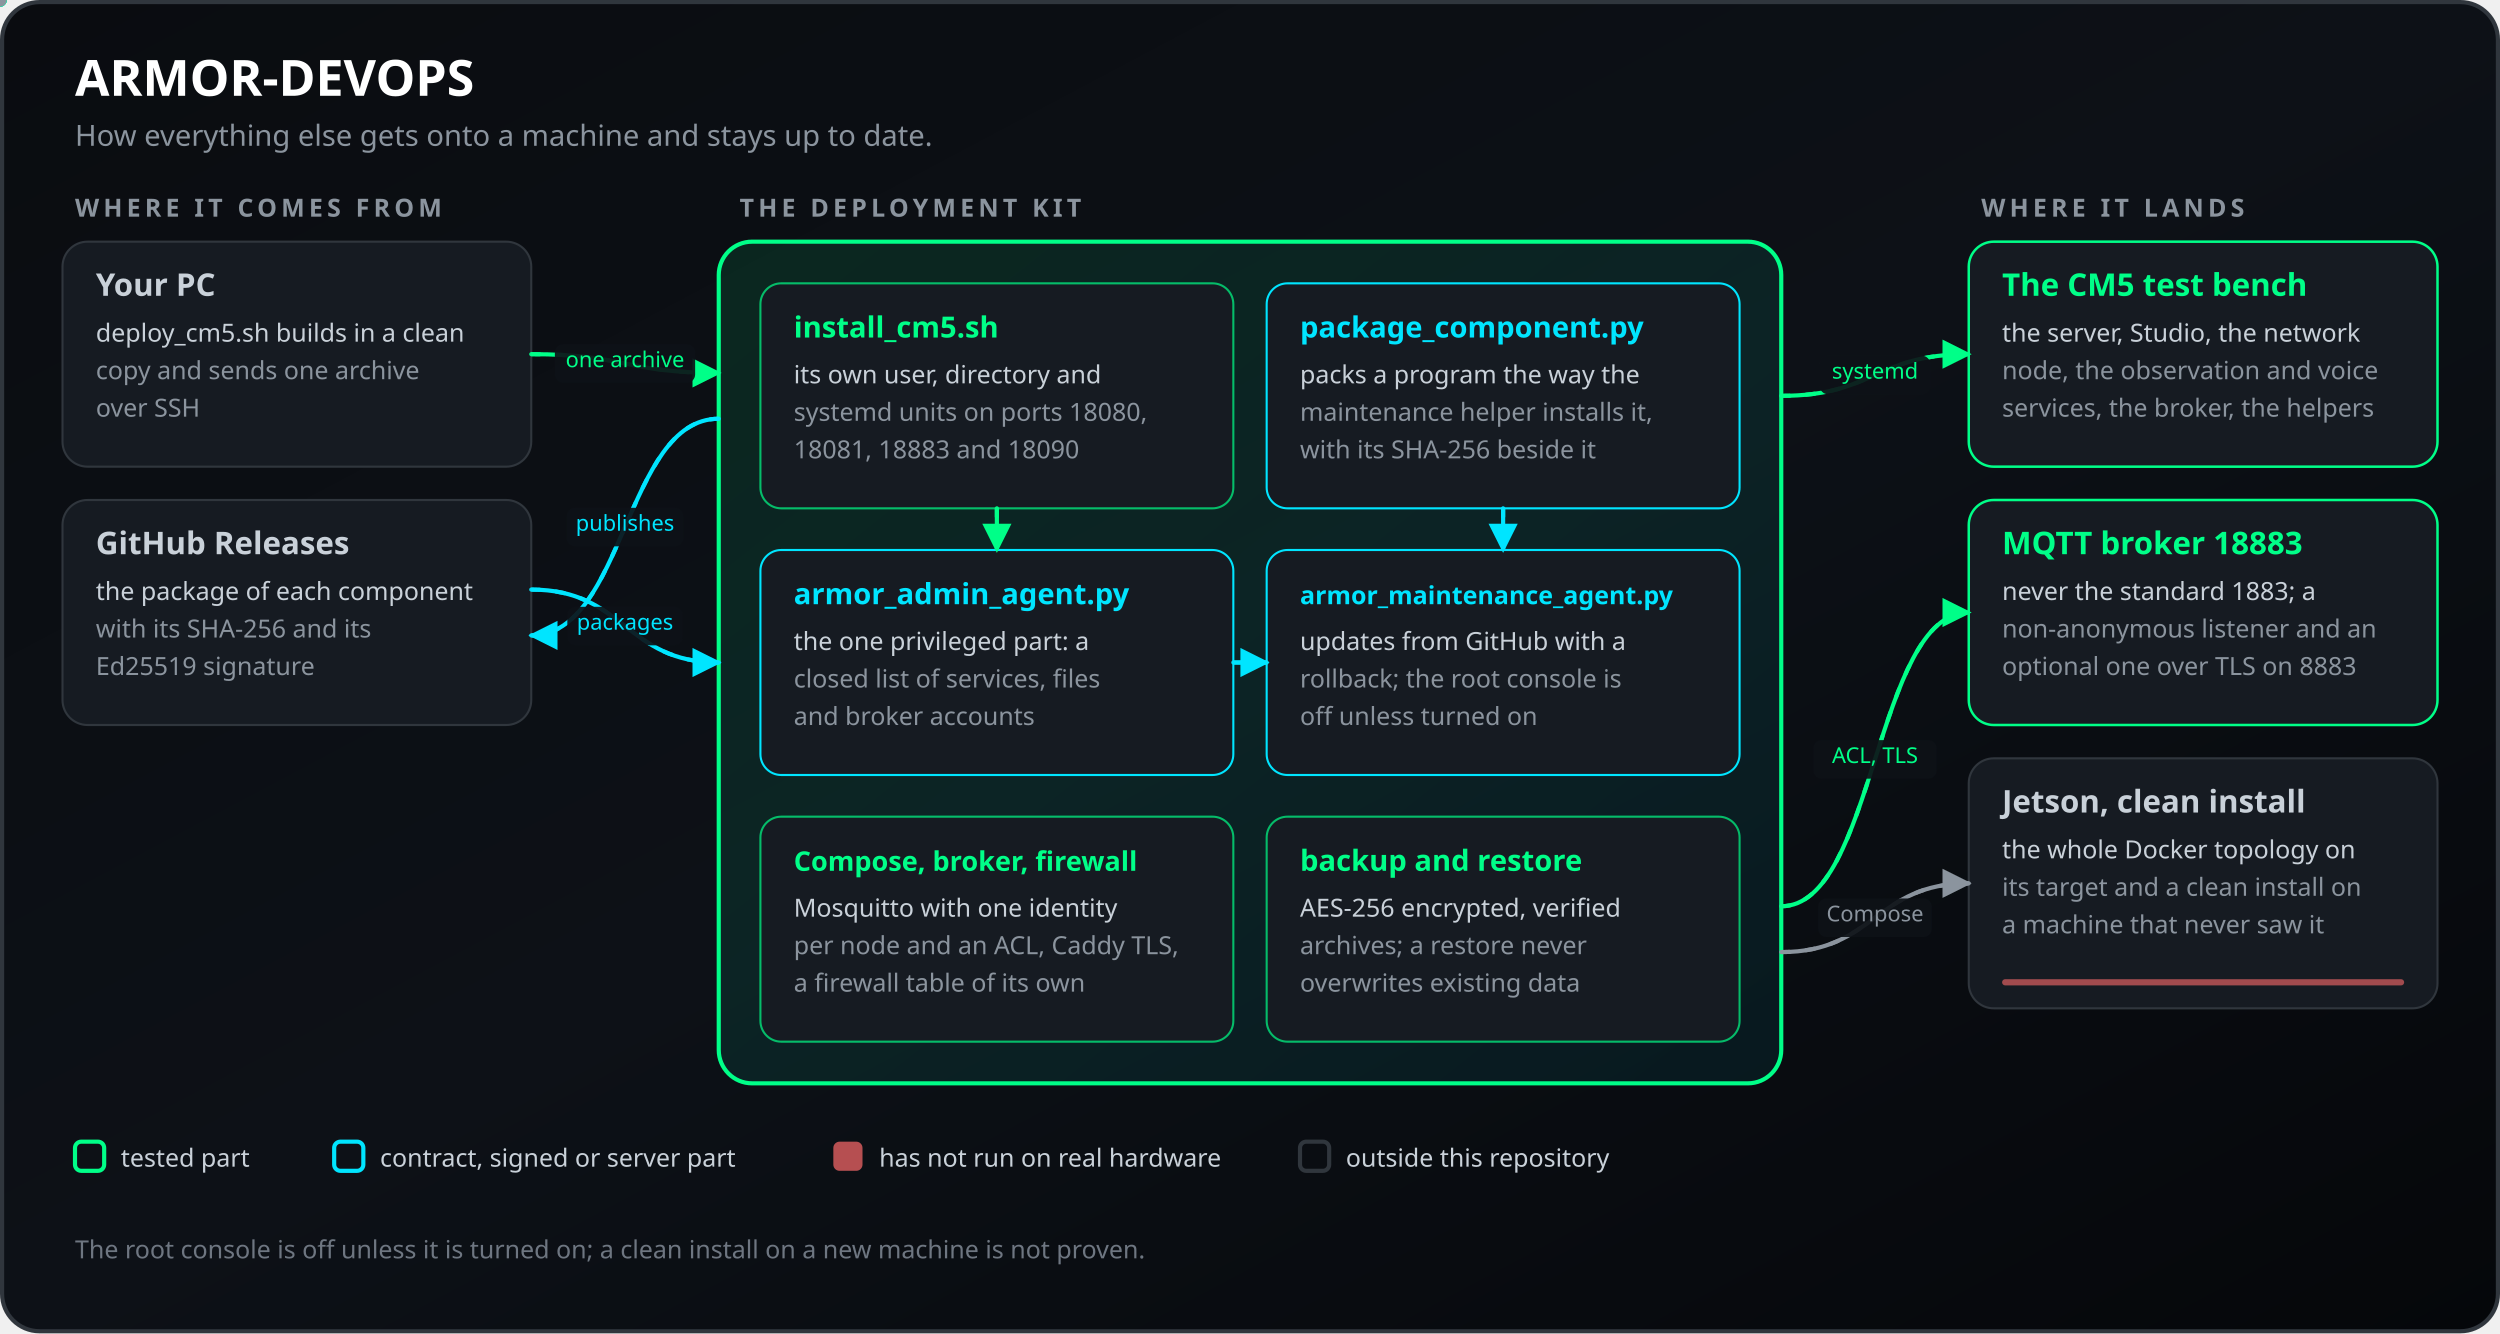
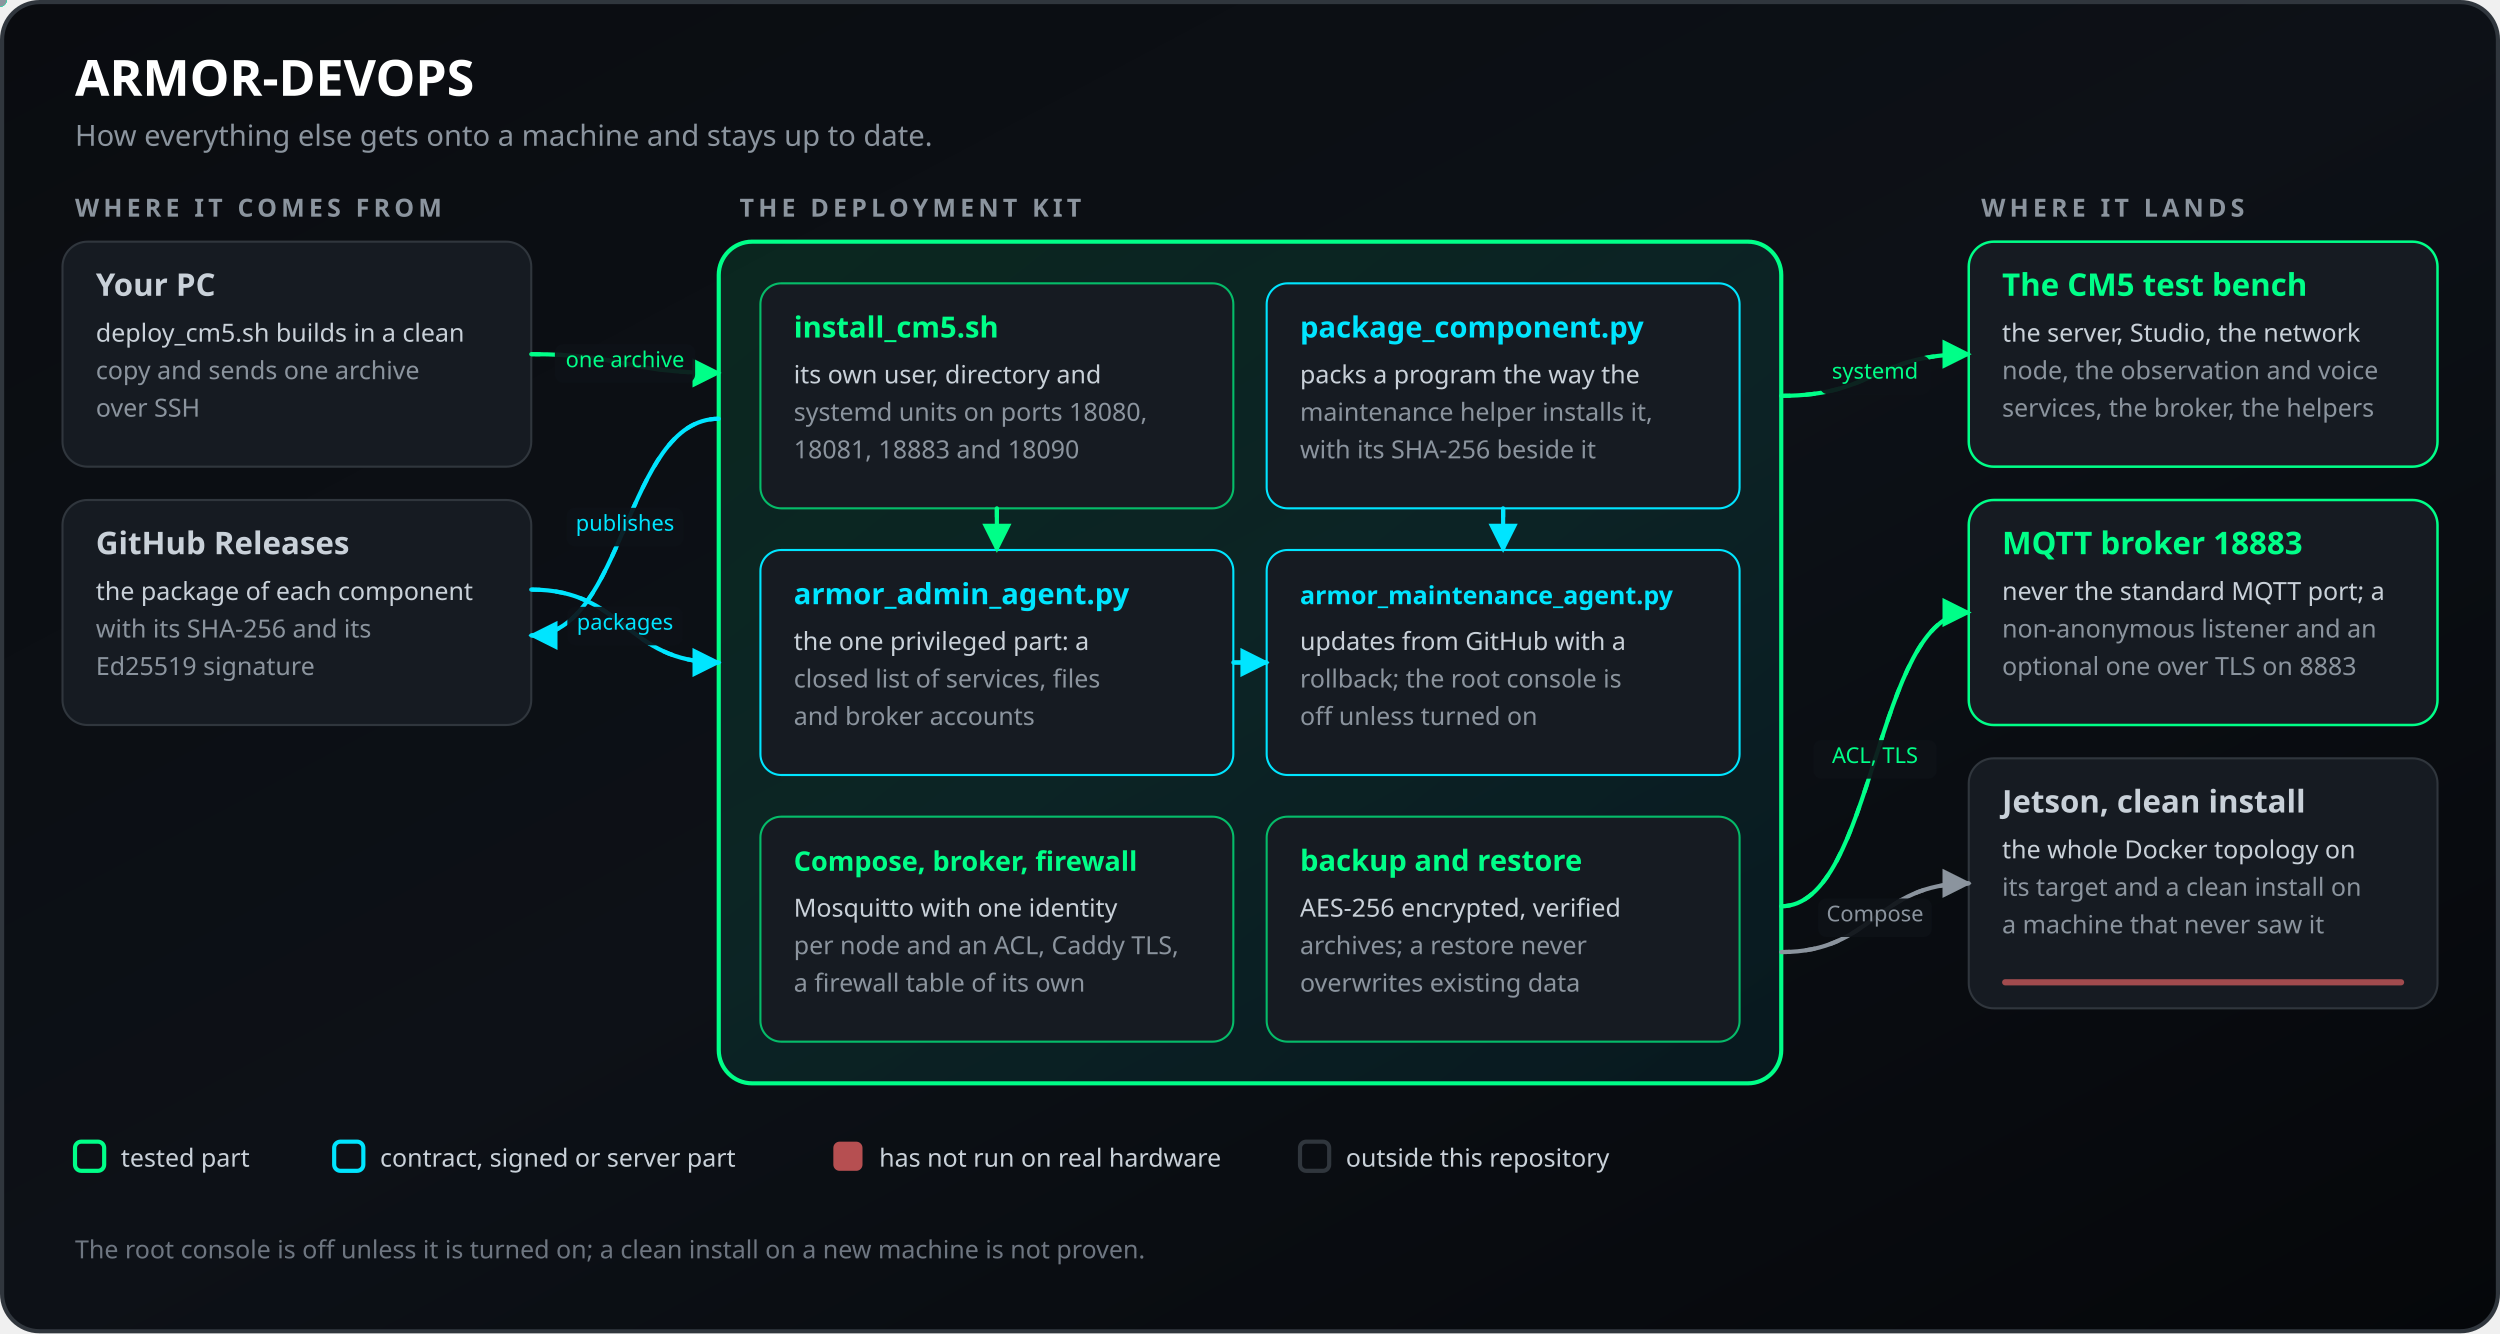
<svg xmlns="http://www.w3.org/2000/svg" viewBox="0 0 1200 640" width="1200" height="640" role="img" aria-labelledby="t d" font-family="'Segoe UI','Noto Sans','Noto Sans CJK SC','Microsoft YaHei','Yu Gothic','Helvetica Neue',Helvetica,Arial,sans-serif">
  <defs>
    <linearGradient id="bg" x1="0" y1="0" x2="1" y2="1">
      <stop offset="0" stop-color="#0A0C10" />
      <stop offset="0.5" stop-color="#0D1117" />
      <stop offset="1" stop-color="#05070A" />
    </linearGradient>
    <linearGradient id="card" x1="0" y1="0" x2="1" y2="1">
      <stop offset="0" stop-color="#121821" />
      <stop offset="1" stop-color="#0B0F15" />
    </linearGradient>
    <linearGradient id="line" x1="0" y1="0" x2="1" y2="0">
      <stop offset="0" stop-color="#00FF88" />
      <stop offset="1" stop-color="#00E5FF" />
    </linearGradient>
    <filter id="glow" x="-50%" y="-50%" width="200%" height="200%">
      <feGaussianBlur stdDeviation="3" result="b" />
      <feMerge>
        <feMergeNode in="b" />
        <feMergeNode in="SourceGraphic" />
      </feMerge>
    </filter>
    <linearGradient id="svc" x1="0" y1="0" x2="1" y2="1">
      <stop offset="0" stop-color="#00FF88" stop-opacity="0.10" />
      <stop offset="1" stop-color="#00E5FF" stop-opacity="0.06" />
    </linearGradient>
    <marker id="m00E5FF" viewBox="0 0 10 10" refX="9" refY="5" markerWidth="7" markerHeight="7" orient="auto-start-reverse">
      <path d="M0 0L10 5L0 10z" fill="#00E5FF" />
    </marker>
    <marker id="m00FF88" viewBox="0 0 10 10" refX="9" refY="5" markerWidth="7" markerHeight="7" orient="auto-start-reverse">
      <path d="M0 0L10 5L0 10z" fill="#00FF88" />
    </marker>
    <marker id="mC9D1D9" viewBox="0 0 10 10" refX="9" refY="5" markerWidth="7" markerHeight="7" orient="auto-start-reverse">
      <path d="M0 0L10 5L0 10z" fill="#C9D1D9" />
    </marker>
    <marker id="m30363D" viewBox="0 0 10 10" refX="9" refY="5" markerWidth="7" markerHeight="7" orient="auto-start-reverse">
      <path d="M0 0L10 5L0 10z" fill="#8B949E" />
    </marker>
  </defs>
  <rect x="1" y="1" width="1198" height="638" rx="18" fill="url(#bg)" stroke="#30363D" stroke-width="2" />
  <text x="36" y="46" font-family="'Segoe UI','Noto Sans','Noto Sans CJK SC','Microsoft YaHei','Yu Gothic','Helvetica Neue',Helvetica,Arial,sans-serif" font-size="24" font-weight="700" fill="#FFFFFF" text-anchor="start">ARMOR-DEVOPS</text>
  <text x="36" y="70" font-family="'Segoe UI','Noto Sans','Noto Sans CJK SC','Microsoft YaHei','Yu Gothic','Helvetica Neue',Helvetica,Arial,sans-serif" font-size="14" font-weight="400" fill="#8B949E" text-anchor="start">How everything else gets onto a machine and stays up to date.</text>
  <text x="36" y="104" font-family="'Segoe UI','Noto Sans','Noto Sans CJK SC','Microsoft YaHei','Yu Gothic','Helvetica Neue',Helvetica,Arial,sans-serif" font-size="12" font-weight="700" fill="#8B949E" text-anchor="start" letter-spacing="2">WHERE IT COMES FROM</text>
  <text x="355" y="104" font-family="'Segoe UI','Noto Sans','Noto Sans CJK SC','Microsoft YaHei','Yu Gothic','Helvetica Neue',Helvetica,Arial,sans-serif" font-size="12" font-weight="700" fill="#8B949E" text-anchor="start" letter-spacing="2">THE DEPLOYMENT KIT</text>
  <text x="951" y="104" font-family="'Segoe UI','Noto Sans','Noto Sans CJK SC','Microsoft YaHei','Yu Gothic','Helvetica Neue',Helvetica,Arial,sans-serif" font-size="12" font-weight="700" fill="#8B949E" text-anchor="start" letter-spacing="2">WHERE IT LANDS</text>
  <rect x="345" y="116" width="510" height="404" rx="16" fill="url(#svc)" stroke="#00FF88" stroke-width="2">
    <animate attributeName="stroke-opacity" values="0.55;1;0.55" dur="4s" repeatCount="indefinite" />
  </rect>
  <rect x="30" y="116" width="225" height="108" rx="12" fill="#161B22" stroke="#30363D" stroke-width="1" />
  <text x="46" y="142" font-family="'Segoe UI','Noto Sans','Noto Sans CJK SC','Microsoft YaHei','Yu Gothic','Helvetica Neue',Helvetica,Arial,sans-serif" font-size="15" font-weight="700" fill="#C9D1D9" text-anchor="start">Your PC</text>
  <text x="46" y="164" font-family="'Segoe UI','Noto Sans','Noto Sans CJK SC','Microsoft YaHei','Yu Gothic','Helvetica Neue',Helvetica,Arial,sans-serif" font-size="12" font-weight="400" fill="#C9D1D9" text-anchor="start">deploy_cm5.sh builds in a clean</text>
  <text x="46" y="182" font-family="'Segoe UI','Noto Sans','Noto Sans CJK SC','Microsoft YaHei','Yu Gothic','Helvetica Neue',Helvetica,Arial,sans-serif" font-size="12" font-weight="400" fill="#8B949E" text-anchor="start">copy and sends one archive</text>
  <text x="46" y="200" font-family="'Segoe UI','Noto Sans','Noto Sans CJK SC','Microsoft YaHei','Yu Gothic','Helvetica Neue',Helvetica,Arial,sans-serif" font-size="12" font-weight="400" fill="#8B949E" text-anchor="start">over SSH</text>
  <rect x="30" y="240" width="225" height="108" rx="12" fill="#161B22" stroke="#30363D" stroke-width="1" />
  <text x="46" y="266" font-family="'Segoe UI','Noto Sans','Noto Sans CJK SC','Microsoft YaHei','Yu Gothic','Helvetica Neue',Helvetica,Arial,sans-serif" font-size="15" font-weight="700" fill="#C9D1D9" text-anchor="start">GitHub Releases</text>
  <text x="46" y="288" font-family="'Segoe UI','Noto Sans','Noto Sans CJK SC','Microsoft YaHei','Yu Gothic','Helvetica Neue',Helvetica,Arial,sans-serif" font-size="12" font-weight="400" fill="#C9D1D9" text-anchor="start">the package of each component</text>
  <text x="46" y="306" font-family="'Segoe UI','Noto Sans','Noto Sans CJK SC','Microsoft YaHei','Yu Gothic','Helvetica Neue',Helvetica,Arial,sans-serif" font-size="12" font-weight="400" fill="#8B949E" text-anchor="start">with its SHA-256 and its</text>
  <text x="46" y="324" font-family="'Segoe UI','Noto Sans','Noto Sans CJK SC','Microsoft YaHei','Yu Gothic','Helvetica Neue',Helvetica,Arial,sans-serif" font-size="12" font-weight="400" fill="#8B949E" text-anchor="start">Ed25519 signature</text>
  <rect x="365" y="136" width="227" height="108" rx="10" fill="#161B22" stroke="#00FF88" stroke-width="1" stroke-opacity="0.7">
    <animate attributeName="stroke-opacity" values="0.45;1;0.45;0.45" keyTimes="0;0.08;0.2;1" dur="6s" begin="0s" repeatCount="indefinite" />
    <animate attributeName="stroke-width" values="1;2.4;1;1" keyTimes="0;0.08;0.2;1" dur="6s" begin="0s" repeatCount="indefinite" />
  </rect>
  <text x="381" y="162" font-family="'Segoe UI','Noto Sans','Noto Sans CJK SC','Microsoft YaHei','Yu Gothic','Helvetica Neue',Helvetica,Arial,sans-serif" font-size="14" font-weight="700" fill="#00FF88" text-anchor="start">install_cm5.sh</text>
  <text x="381" y="184" font-family="'Segoe UI','Noto Sans','Noto Sans CJK SC','Microsoft YaHei','Yu Gothic','Helvetica Neue',Helvetica,Arial,sans-serif" font-size="12" font-weight="400" fill="#C9D1D9" text-anchor="start">its own user, directory and</text>
  <text x="381" y="202" font-family="'Segoe UI','Noto Sans','Noto Sans CJK SC','Microsoft YaHei','Yu Gothic','Helvetica Neue',Helvetica,Arial,sans-serif" font-size="12" font-weight="400" fill="#8B949E" text-anchor="start">systemd units on ports 18080,</text>
  <text x="381" y="220" font-family="'Segoe UI','Noto Sans','Noto Sans CJK SC','Microsoft YaHei','Yu Gothic','Helvetica Neue',Helvetica,Arial,sans-serif" font-size="12" font-weight="400" fill="#8B949E" text-anchor="start">18081, 18883 and 18090</text>
  <rect x="608" y="136" width="227" height="108" rx="10" fill="#161B22" stroke="#00E5FF" stroke-width="1">
    <animate attributeName="stroke-opacity" values="0.45;1;0.45;0.45" keyTimes="0;0.08;0.2;1" dur="6s" begin="1s" repeatCount="indefinite" />
    <animate attributeName="stroke-width" values="1;2.4;1;1" keyTimes="0;0.08;0.2;1" dur="6s" begin="1s" repeatCount="indefinite" />
  </rect>
  <text x="624" y="162" font-family="'Segoe UI','Noto Sans','Noto Sans CJK SC','Microsoft YaHei','Yu Gothic','Helvetica Neue',Helvetica,Arial,sans-serif" font-size="14" font-weight="700" fill="#00E5FF" text-anchor="start">package_component.py</text>
  <text x="624" y="184" font-family="'Segoe UI','Noto Sans','Noto Sans CJK SC','Microsoft YaHei','Yu Gothic','Helvetica Neue',Helvetica,Arial,sans-serif" font-size="12" font-weight="400" fill="#C9D1D9" text-anchor="start">packs a program the way the</text>
  <text x="624" y="202" font-family="'Segoe UI','Noto Sans','Noto Sans CJK SC','Microsoft YaHei','Yu Gothic','Helvetica Neue',Helvetica,Arial,sans-serif" font-size="12" font-weight="400" fill="#8B949E" text-anchor="start">maintenance helper installs it,</text>
  <text x="624" y="220" font-family="'Segoe UI','Noto Sans','Noto Sans CJK SC','Microsoft YaHei','Yu Gothic','Helvetica Neue',Helvetica,Arial,sans-serif" font-size="12" font-weight="400" fill="#8B949E" text-anchor="start">with its SHA-256 beside it</text>
  <rect x="365" y="264" width="227" height="108" rx="10" fill="#161B22" stroke="#00E5FF" stroke-width="1">
    <animate attributeName="stroke-opacity" values="0.45;1;0.45;0.45" keyTimes="0;0.08;0.2;1" dur="6s" begin="2s" repeatCount="indefinite" />
    <animate attributeName="stroke-width" values="1;2.4;1;1" keyTimes="0;0.08;0.2;1" dur="6s" begin="2s" repeatCount="indefinite" />
  </rect>
  <text x="381" y="290" font-family="'Segoe UI','Noto Sans','Noto Sans CJK SC','Microsoft YaHei','Yu Gothic','Helvetica Neue',Helvetica,Arial,sans-serif" font-size="14" font-weight="700" fill="#00E5FF" text-anchor="start">armor_admin_agent.py</text>
  <text x="381" y="312" font-family="'Segoe UI','Noto Sans','Noto Sans CJK SC','Microsoft YaHei','Yu Gothic','Helvetica Neue',Helvetica,Arial,sans-serif" font-size="12" font-weight="400" fill="#C9D1D9" text-anchor="start">the one privileged part: a</text>
  <text x="381" y="330" font-family="'Segoe UI','Noto Sans','Noto Sans CJK SC','Microsoft YaHei','Yu Gothic','Helvetica Neue',Helvetica,Arial,sans-serif" font-size="12" font-weight="400" fill="#8B949E" text-anchor="start">closed list of services, files</text>
  <text x="381" y="348" font-family="'Segoe UI','Noto Sans','Noto Sans CJK SC','Microsoft YaHei','Yu Gothic','Helvetica Neue',Helvetica,Arial,sans-serif" font-size="12" font-weight="400" fill="#8B949E" text-anchor="start">and broker accounts</text>
  <rect x="608" y="264" width="227" height="108" rx="10" fill="#161B22" stroke="#00E5FF" stroke-width="1">
    <animate attributeName="stroke-opacity" values="0.45;1;0.45;0.45" keyTimes="0;0.08;0.2;1" dur="6s" begin="3s" repeatCount="indefinite" />
    <animate attributeName="stroke-width" values="1;2.4;1;1" keyTimes="0;0.08;0.2;1" dur="6s" begin="3s" repeatCount="indefinite" />
  </rect>
  <text x="624" y="290" font-family="'Segoe UI','Noto Sans','Noto Sans CJK SC','Microsoft YaHei','Yu Gothic','Helvetica Neue',Helvetica,Arial,sans-serif" font-size="12" font-weight="700" fill="#00E5FF" text-anchor="start">armor_maintenance_agent.py</text>
  <text x="624" y="312" font-family="'Segoe UI','Noto Sans','Noto Sans CJK SC','Microsoft YaHei','Yu Gothic','Helvetica Neue',Helvetica,Arial,sans-serif" font-size="12" font-weight="400" fill="#C9D1D9" text-anchor="start">updates from GitHub with a</text>
  <text x="624" y="330" font-family="'Segoe UI','Noto Sans','Noto Sans CJK SC','Microsoft YaHei','Yu Gothic','Helvetica Neue',Helvetica,Arial,sans-serif" font-size="12" font-weight="400" fill="#8B949E" text-anchor="start">rollback; the root console is</text>
  <text x="624" y="348" font-family="'Segoe UI','Noto Sans','Noto Sans CJK SC','Microsoft YaHei','Yu Gothic','Helvetica Neue',Helvetica,Arial,sans-serif" font-size="12" font-weight="400" fill="#8B949E" text-anchor="start">off unless turned on</text>
  <rect x="365" y="392" width="227" height="108" rx="10" fill="#161B22" stroke="#00FF88" stroke-width="1" stroke-opacity="0.7">
    <animate attributeName="stroke-opacity" values="0.45;1;0.45;0.45" keyTimes="0;0.08;0.2;1" dur="6s" begin="4s" repeatCount="indefinite" />
    <animate attributeName="stroke-width" values="1;2.4;1;1" keyTimes="0;0.08;0.2;1" dur="6s" begin="4s" repeatCount="indefinite" />
  </rect>
  <text x="381" y="418" font-family="'Segoe UI','Noto Sans','Noto Sans CJK SC','Microsoft YaHei','Yu Gothic','Helvetica Neue',Helvetica,Arial,sans-serif" font-size="13" font-weight="700" fill="#00FF88" text-anchor="start">Compose, broker, firewall</text>
  <text x="381" y="440" font-family="'Segoe UI','Noto Sans','Noto Sans CJK SC','Microsoft YaHei','Yu Gothic','Helvetica Neue',Helvetica,Arial,sans-serif" font-size="12" font-weight="400" fill="#C9D1D9" text-anchor="start">Mosquitto with one identity</text>
  <text x="381" y="458" font-family="'Segoe UI','Noto Sans','Noto Sans CJK SC','Microsoft YaHei','Yu Gothic','Helvetica Neue',Helvetica,Arial,sans-serif" font-size="12" font-weight="400" fill="#8B949E" text-anchor="start">per node and an ACL, Caddy TLS,</text>
  <text x="381" y="476" font-family="'Segoe UI','Noto Sans','Noto Sans CJK SC','Microsoft YaHei','Yu Gothic','Helvetica Neue',Helvetica,Arial,sans-serif" font-size="12" font-weight="400" fill="#8B949E" text-anchor="start">a firewall table of its own</text>
  <rect x="608" y="392" width="227" height="108" rx="10" fill="#161B22" stroke="#00FF88" stroke-width="1" stroke-opacity="0.7">
    <animate attributeName="stroke-opacity" values="0.45;1;0.45;0.45" keyTimes="0;0.08;0.2;1" dur="6s" begin="5s" repeatCount="indefinite" />
    <animate attributeName="stroke-width" values="1;2.4;1;1" keyTimes="0;0.08;0.2;1" dur="6s" begin="5s" repeatCount="indefinite" />
  </rect>
  <text x="624" y="418" font-family="'Segoe UI','Noto Sans','Noto Sans CJK SC','Microsoft YaHei','Yu Gothic','Helvetica Neue',Helvetica,Arial,sans-serif" font-size="14" font-weight="700" fill="#00FF88" text-anchor="start">backup and restore</text>
  <text x="624" y="440" font-family="'Segoe UI','Noto Sans','Noto Sans CJK SC','Microsoft YaHei','Yu Gothic','Helvetica Neue',Helvetica,Arial,sans-serif" font-size="12" font-weight="400" fill="#C9D1D9" text-anchor="start">AES-256 encrypted, verified</text>
  <text x="624" y="458" font-family="'Segoe UI','Noto Sans','Noto Sans CJK SC','Microsoft YaHei','Yu Gothic','Helvetica Neue',Helvetica,Arial,sans-serif" font-size="12" font-weight="400" fill="#8B949E" text-anchor="start">archives; a restore never</text>
  <text x="624" y="476" font-family="'Segoe UI','Noto Sans','Noto Sans CJK SC','Microsoft YaHei','Yu Gothic','Helvetica Neue',Helvetica,Arial,sans-serif" font-size="12" font-weight="400" fill="#8B949E" text-anchor="start">overwrites existing data</text>
  <rect x="945" y="116" width="225" height="108" rx="12" fill="#161B22" stroke="#00FF88" stroke-width="1.2" />
  <text x="961" y="142" font-family="'Segoe UI','Noto Sans','Noto Sans CJK SC','Microsoft YaHei','Yu Gothic','Helvetica Neue',Helvetica,Arial,sans-serif" font-size="15" font-weight="700" fill="#00FF88" text-anchor="start">The CM5 test bench</text>
  <text x="961" y="164" font-family="'Segoe UI','Noto Sans','Noto Sans CJK SC','Microsoft YaHei','Yu Gothic','Helvetica Neue',Helvetica,Arial,sans-serif" font-size="12" font-weight="400" fill="#C9D1D9" text-anchor="start">the server, Studio, the network</text>
  <text x="961" y="182" font-family="'Segoe UI','Noto Sans','Noto Sans CJK SC','Microsoft YaHei','Yu Gothic','Helvetica Neue',Helvetica,Arial,sans-serif" font-size="12" font-weight="400" fill="#8B949E" text-anchor="start">node, the observation and voice</text>
  <text x="961" y="200" font-family="'Segoe UI','Noto Sans','Noto Sans CJK SC','Microsoft YaHei','Yu Gothic','Helvetica Neue',Helvetica,Arial,sans-serif" font-size="12" font-weight="400" fill="#8B949E" text-anchor="start">services, the broker, the helpers</text>
  <rect x="945" y="240" width="225" height="108" rx="12" fill="#161B22" stroke="#00FF88" stroke-width="1.2" />
  <text x="961" y="266" font-family="'Segoe UI','Noto Sans','Noto Sans CJK SC','Microsoft YaHei','Yu Gothic','Helvetica Neue',Helvetica,Arial,sans-serif" font-size="15" font-weight="700" fill="#00FF88" text-anchor="start">MQTT broker 18883</text>
-   <text x="961" y="288" font-family="'Segoe UI','Noto Sans','Noto Sans CJK SC','Microsoft YaHei','Yu Gothic','Helvetica Neue',Helvetica,Arial,sans-serif" font-size="12" font-weight="400" fill="#C9D1D9" text-anchor="start">never the standard 1883; a</text>
+   <text x="961" y="288" font-family="'Segoe UI','Noto Sans','Noto Sans CJK SC','Microsoft YaHei','Yu Gothic','Helvetica Neue',Helvetica,Arial,sans-serif" font-size="12" font-weight="400" fill="#C9D1D9" text-anchor="start">never the standard MQTT port; a</text>
  <text x="961" y="306" font-family="'Segoe UI','Noto Sans','Noto Sans CJK SC','Microsoft YaHei','Yu Gothic','Helvetica Neue',Helvetica,Arial,sans-serif" font-size="12" font-weight="400" fill="#8B949E" text-anchor="start">non-anonymous listener and an</text>
  <text x="961" y="324" font-family="'Segoe UI','Noto Sans','Noto Sans CJK SC','Microsoft YaHei','Yu Gothic','Helvetica Neue',Helvetica,Arial,sans-serif" font-size="12" font-weight="400" fill="#8B949E" text-anchor="start">optional one over TLS on 8883</text>
  <rect x="945" y="364" width="225" height="120" rx="12" fill="#161B22" stroke="#30363D" stroke-width="1" />
  <text x="961" y="390" font-family="'Segoe UI','Noto Sans','Noto Sans CJK SC','Microsoft YaHei','Yu Gothic','Helvetica Neue',Helvetica,Arial,sans-serif" font-size="15" font-weight="700" fill="#C9D1D9" text-anchor="start">Jetson, clean install</text>
  <text x="961" y="412" font-family="'Segoe UI','Noto Sans','Noto Sans CJK SC','Microsoft YaHei','Yu Gothic','Helvetica Neue',Helvetica,Arial,sans-serif" font-size="12" font-weight="400" fill="#C9D1D9" text-anchor="start">the whole Docker topology on</text>
  <text x="961" y="430" font-family="'Segoe UI','Noto Sans','Noto Sans CJK SC','Microsoft YaHei','Yu Gothic','Helvetica Neue',Helvetica,Arial,sans-serif" font-size="12" font-weight="400" fill="#8B949E" text-anchor="start">its target and a clean install on</text>
  <text x="961" y="448" font-family="'Segoe UI','Noto Sans','Noto Sans CJK SC','Microsoft YaHei','Yu Gothic','Helvetica Neue',Helvetica,Arial,sans-serif" font-size="12" font-weight="400" fill="#8B949E" text-anchor="start">a machine that never saw it</text>
  <rect x="961" y="470" width="193" height="3" rx="1.5" fill="#FF6B6B" opacity="0.6">
    <animate attributeName="opacity" values="0.25;0.85;0.25" dur="2.8s" repeatCount="indefinite" />
  </rect>
  <path id="p0" d="M255 170 C300 170 300 179 345 179" stroke="#00FF88" stroke-width="2" fill="none" marker-end="url(#m00FF88)" />
  <path d="M255 170 C300 170 300 179 345 179" stroke="#00FF88" stroke-width="2" fill="none" stroke-linecap="round" stroke-dasharray="4 8" opacity="0.95">
    <animate attributeName="stroke-dashoffset" from="0" to="-24" dur="1.2s" repeatCount="indefinite" />
  </path>
  <circle r="3.2" fill="#00FF88">
    <animateMotion dur="1.8s" begin="0.00s" repeatCount="indefinite">
      <mpath href="#p0" />
    </animateMotion>
    <animate attributeName="opacity" values="0;1;1;0" keyTimes="0;0.15;0.85;1" dur="1.8s" begin="0.00s" repeatCount="indefinite" />
  </circle>
  <path id="p1" d="M255 283 C300 283 300 318 345 318" stroke="#00E5FF" stroke-width="2" fill="none" marker-end="url(#m00E5FF)" />
  <path d="M255 283 C300 283 300 318 345 318" stroke="#00E5FF" stroke-width="2" fill="none" stroke-linecap="round" stroke-dasharray="4 8" opacity="0.95">
    <animate attributeName="stroke-dashoffset" from="0" to="-24" dur="1.2s" repeatCount="indefinite" />
  </path>
  <circle r="3.2" fill="#00E5FF">
    <animateMotion dur="1.8s" begin="0.35s" repeatCount="indefinite">
      <mpath href="#p1" />
    </animateMotion>
    <animate attributeName="opacity" values="0;1;1;0" keyTimes="0;0.15;0.85;1" dur="1.8s" begin="0.35s" repeatCount="indefinite" />
  </circle>
  <path id="p2" d="M345 201 C300 201 300 305 255 305" stroke="#00E5FF" stroke-width="2" fill="none" marker-end="url(#m00E5FF)" />
  <path d="M345 201 C300 201 300 305 255 305" stroke="#00E5FF" stroke-width="2" fill="none" stroke-linecap="round" stroke-dasharray="4 8" opacity="0.95">
    <animate attributeName="stroke-dashoffset" from="0" to="-24" dur="1.2s" repeatCount="indefinite" />
  </path>
  <circle r="3.2" fill="#00E5FF">
    <animateMotion dur="1.8s" begin="0.70s" repeatCount="indefinite">
      <mpath href="#p2" />
    </animateMotion>
    <animate attributeName="opacity" values="0;1;1;0" keyTimes="0;0.15;0.85;1" dur="1.8s" begin="0.70s" repeatCount="indefinite" />
  </circle>
  <path id="p3" d="M478.5 244 V264" stroke="#00FF88" stroke-width="2" fill="none" marker-end="url(#m00FF88)" />
  <path d="M478.5 244 V264" stroke="#00FF88" stroke-width="2" fill="none" stroke-linecap="round" stroke-dasharray="4 8" opacity="0.95">
    <animate attributeName="stroke-dashoffset" from="0" to="-24" dur="1.2s" repeatCount="indefinite" />
  </path>
  <circle r="3.2" fill="#00FF88">
    <animateMotion dur="1.8s" begin="1.05s" repeatCount="indefinite">
      <mpath href="#p3" />
    </animateMotion>
    <animate attributeName="opacity" values="0;1;1;0" keyTimes="0;0.15;0.85;1" dur="1.8s" begin="1.05s" repeatCount="indefinite" />
  </circle>
  <path id="p4" d="M721.5 244 V264" stroke="#00E5FF" stroke-width="2" fill="none" marker-end="url(#m00E5FF)" />
  <path d="M721.5 244 V264" stroke="#00E5FF" stroke-width="2" fill="none" stroke-linecap="round" stroke-dasharray="4 8" opacity="0.95">
    <animate attributeName="stroke-dashoffset" from="0" to="-24" dur="1.2s" repeatCount="indefinite" />
  </path>
  <circle r="3.2" fill="#00E5FF">
    <animateMotion dur="1.8s" begin="1.40s" repeatCount="indefinite">
      <mpath href="#p4" />
    </animateMotion>
    <animate attributeName="opacity" values="0;1;1;0" keyTimes="0;0.15;0.85;1" dur="1.8s" begin="1.40s" repeatCount="indefinite" />
  </circle>
  <path id="p5" d="M592 318 H608" stroke="#00E5FF" stroke-width="2" fill="none" marker-end="url(#m00E5FF)" />
  <path d="M592 318 H608" stroke="#00E5FF" stroke-width="2" fill="none" stroke-linecap="round" stroke-dasharray="4 8" opacity="0.95">
    <animate attributeName="stroke-dashoffset" from="0" to="-24" dur="1.2s" repeatCount="indefinite" />
  </path>
  <circle r="3.2" fill="#00E5FF">
    <animateMotion dur="1.8s" begin="1.75s" repeatCount="indefinite">
      <mpath href="#p5" />
    </animateMotion>
    <animate attributeName="opacity" values="0;1;1;0" keyTimes="0;0.15;0.85;1" dur="1.8s" begin="1.75s" repeatCount="indefinite" />
  </circle>
  <path id="p6" d="M855 190 C900 190 900 170 945 170" stroke="#00FF88" stroke-width="2" fill="none" marker-end="url(#m00FF88)" />
  <path d="M855 190 C900 190 900 170 945 170" stroke="#00FF88" stroke-width="2" fill="none" stroke-linecap="round" stroke-dasharray="4 8" opacity="0.95">
    <animate attributeName="stroke-dashoffset" from="0" to="-24" dur="1.2s" repeatCount="indefinite" />
  </path>
  <circle r="3.2" fill="#00FF88">
    <animateMotion dur="1.8s" begin="2.10s" repeatCount="indefinite">
      <mpath href="#p6" />
    </animateMotion>
    <animate attributeName="opacity" values="0;1;1;0" keyTimes="0;0.15;0.85;1" dur="1.8s" begin="2.10s" repeatCount="indefinite" />
  </circle>
  <path id="p7" d="M855 435 C900 435 900 294 945 294" stroke="#00FF88" stroke-width="2" fill="none" marker-end="url(#m00FF88)" />
  <path d="M855 435 C900 435 900 294 945 294" stroke="#00FF88" stroke-width="2" fill="none" stroke-linecap="round" stroke-dasharray="4 8" opacity="0.95">
    <animate attributeName="stroke-dashoffset" from="0" to="-24" dur="1.2s" repeatCount="indefinite" />
  </path>
  <circle r="3.2" fill="#00FF88">
    <animateMotion dur="1.8s" begin="2.45s" repeatCount="indefinite">
      <mpath href="#p7" />
    </animateMotion>
    <animate attributeName="opacity" values="0;1;1;0" keyTimes="0;0.15;0.85;1" dur="1.8s" begin="2.45s" repeatCount="indefinite" />
  </circle>
  <path id="p8" d="M855 457 C900 457 900 424 945 424" stroke="#8B949E" stroke-width="2" fill="none" marker-end="url(#m30363D)" />
  <path d="M855 457 C900 457 900 424 945 424" stroke="#8B949E" stroke-width="2" fill="none" stroke-linecap="round" stroke-dasharray="4 8" opacity="0.95">
    <animate attributeName="stroke-dashoffset" from="0" to="-24" dur="1.2s" repeatCount="indefinite" />
  </path>
  <circle r="3.2" fill="#8B949E">
    <animateMotion dur="1.8s" begin="2.80s" repeatCount="indefinite">
      <mpath href="#p8" />
    </animateMotion>
    <animate attributeName="opacity" values="0;1;1;0" keyTimes="0;0.15;0.85;1" dur="1.8s" begin="2.80s" repeatCount="indefinite" />
  </circle>
  <rect x="266.335" y="165.25" width="67.33" height="18.5" rx="4" fill="#0D1117" opacity="0.92" />
  <text x="300" y="176.25" font-family="'Segoe UI','Noto Sans','Noto Sans CJK SC','Microsoft YaHei','Yu Gothic','Helvetica Neue',Helvetica,Arial,sans-serif" font-size="10.5" font-weight="400" fill="#00FF88" text-anchor="middle">one archive</text>
  <rect x="272.32" y="291.25" width="55.36" height="18.5" rx="4" fill="#0D1117" opacity="0.92" />
  <text x="300" y="302.25" font-family="'Segoe UI','Noto Sans','Noto Sans CJK SC','Microsoft YaHei','Yu Gothic','Helvetica Neue',Helvetica,Arial,sans-serif" font-size="10.5" font-weight="400" fill="#00E5FF" text-anchor="middle">packages</text>
  <rect x="272.005" y="243.75" width="55.99" height="18.5" rx="4" fill="#0D1117" opacity="0.92" />
  <text x="300" y="254.75" font-family="'Segoe UI','Noto Sans','Noto Sans CJK SC','Microsoft YaHei','Yu Gothic','Helvetica Neue',Helvetica,Arial,sans-serif" font-size="10.5" font-weight="400" fill="#00E5FF" text-anchor="middle">publishes</text>
  <rect x="873.475" y="170.75" width="53.05" height="18.5" rx="4" fill="#0D1117" opacity="0.92" />
  <text x="900" y="181.75" font-family="'Segoe UI','Noto Sans','Noto Sans CJK SC','Microsoft YaHei','Yu Gothic','Helvetica Neue',Helvetica,Arial,sans-serif" font-size="10.5" font-weight="400" fill="#00FF88" text-anchor="middle">systemd</text>
  <rect x="870.43" y="355.25" width="59.14" height="18.5" rx="4" fill="#0D1117" opacity="0.92" />
  <text x="900" y="366.25" font-family="'Segoe UI','Noto Sans','Noto Sans CJK SC','Microsoft YaHei','Yu Gothic','Helvetica Neue',Helvetica,Arial,sans-serif" font-size="10.5" font-weight="400" fill="#00FF88" text-anchor="middle">ACL, TLS</text>
  <rect x="872.74" y="431.25" width="54.52" height="18.5" rx="4" fill="#0D1117" opacity="0.92" />
  <text x="900" y="442.25" font-family="'Segoe UI','Noto Sans','Noto Sans CJK SC','Microsoft YaHei','Yu Gothic','Helvetica Neue',Helvetica,Arial,sans-serif" font-size="10.5" font-weight="400" fill="#8B949E" text-anchor="middle">Compose</text>
  <rect x="36" y="548" width="14" height="14" rx="3" fill="none" stroke="#00FF88" stroke-width="2" />
  <text x="58" y="560" font-family="'Segoe UI','Noto Sans','Noto Sans CJK SC','Microsoft YaHei','Yu Gothic','Helvetica Neue',Helvetica,Arial,sans-serif" font-size="12" font-weight="400" fill="#C9D1D9" text-anchor="start">tested part</text>
  <rect x="160.4" y="548" width="14" height="14" rx="3" fill="none" stroke="#00E5FF" stroke-width="2" />
  <text x="182.4" y="560" font-family="'Segoe UI','Noto Sans','Noto Sans CJK SC','Microsoft YaHei','Yu Gothic','Helvetica Neue',Helvetica,Arial,sans-serif" font-size="12" font-weight="400" fill="#C9D1D9" text-anchor="start">contract, signed or server part</text>
  <rect x="400.0" y="548" width="14" height="14" rx="3" fill="#FF6B6B" opacity="0.7" />
  <text x="422" y="560" font-family="'Segoe UI','Noto Sans','Noto Sans CJK SC','Microsoft YaHei','Yu Gothic','Helvetica Neue',Helvetica,Arial,sans-serif" font-size="12" font-weight="400" fill="#C9D1D9" text-anchor="start">has not run on real hardware</text>
  <rect x="624.0" y="548" width="14" height="14" rx="3" fill="none" stroke="#30363D" stroke-width="2" />
  <text x="646" y="560" font-family="'Segoe UI','Noto Sans','Noto Sans CJK SC','Microsoft YaHei','Yu Gothic','Helvetica Neue',Helvetica,Arial,sans-serif" font-size="12" font-weight="400" fill="#C9D1D9" text-anchor="start">outside this repository</text>
  <text x="36" y="604" font-family="'Segoe UI','Noto Sans','Noto Sans CJK SC','Microsoft YaHei','Yu Gothic','Helvetica Neue',Helvetica,Arial,sans-serif" font-size="12" font-weight="400" fill="#6E7681" text-anchor="start">The root console is off unless it is turned on; a clean install on a new machine is not proven.</text>
</svg>
